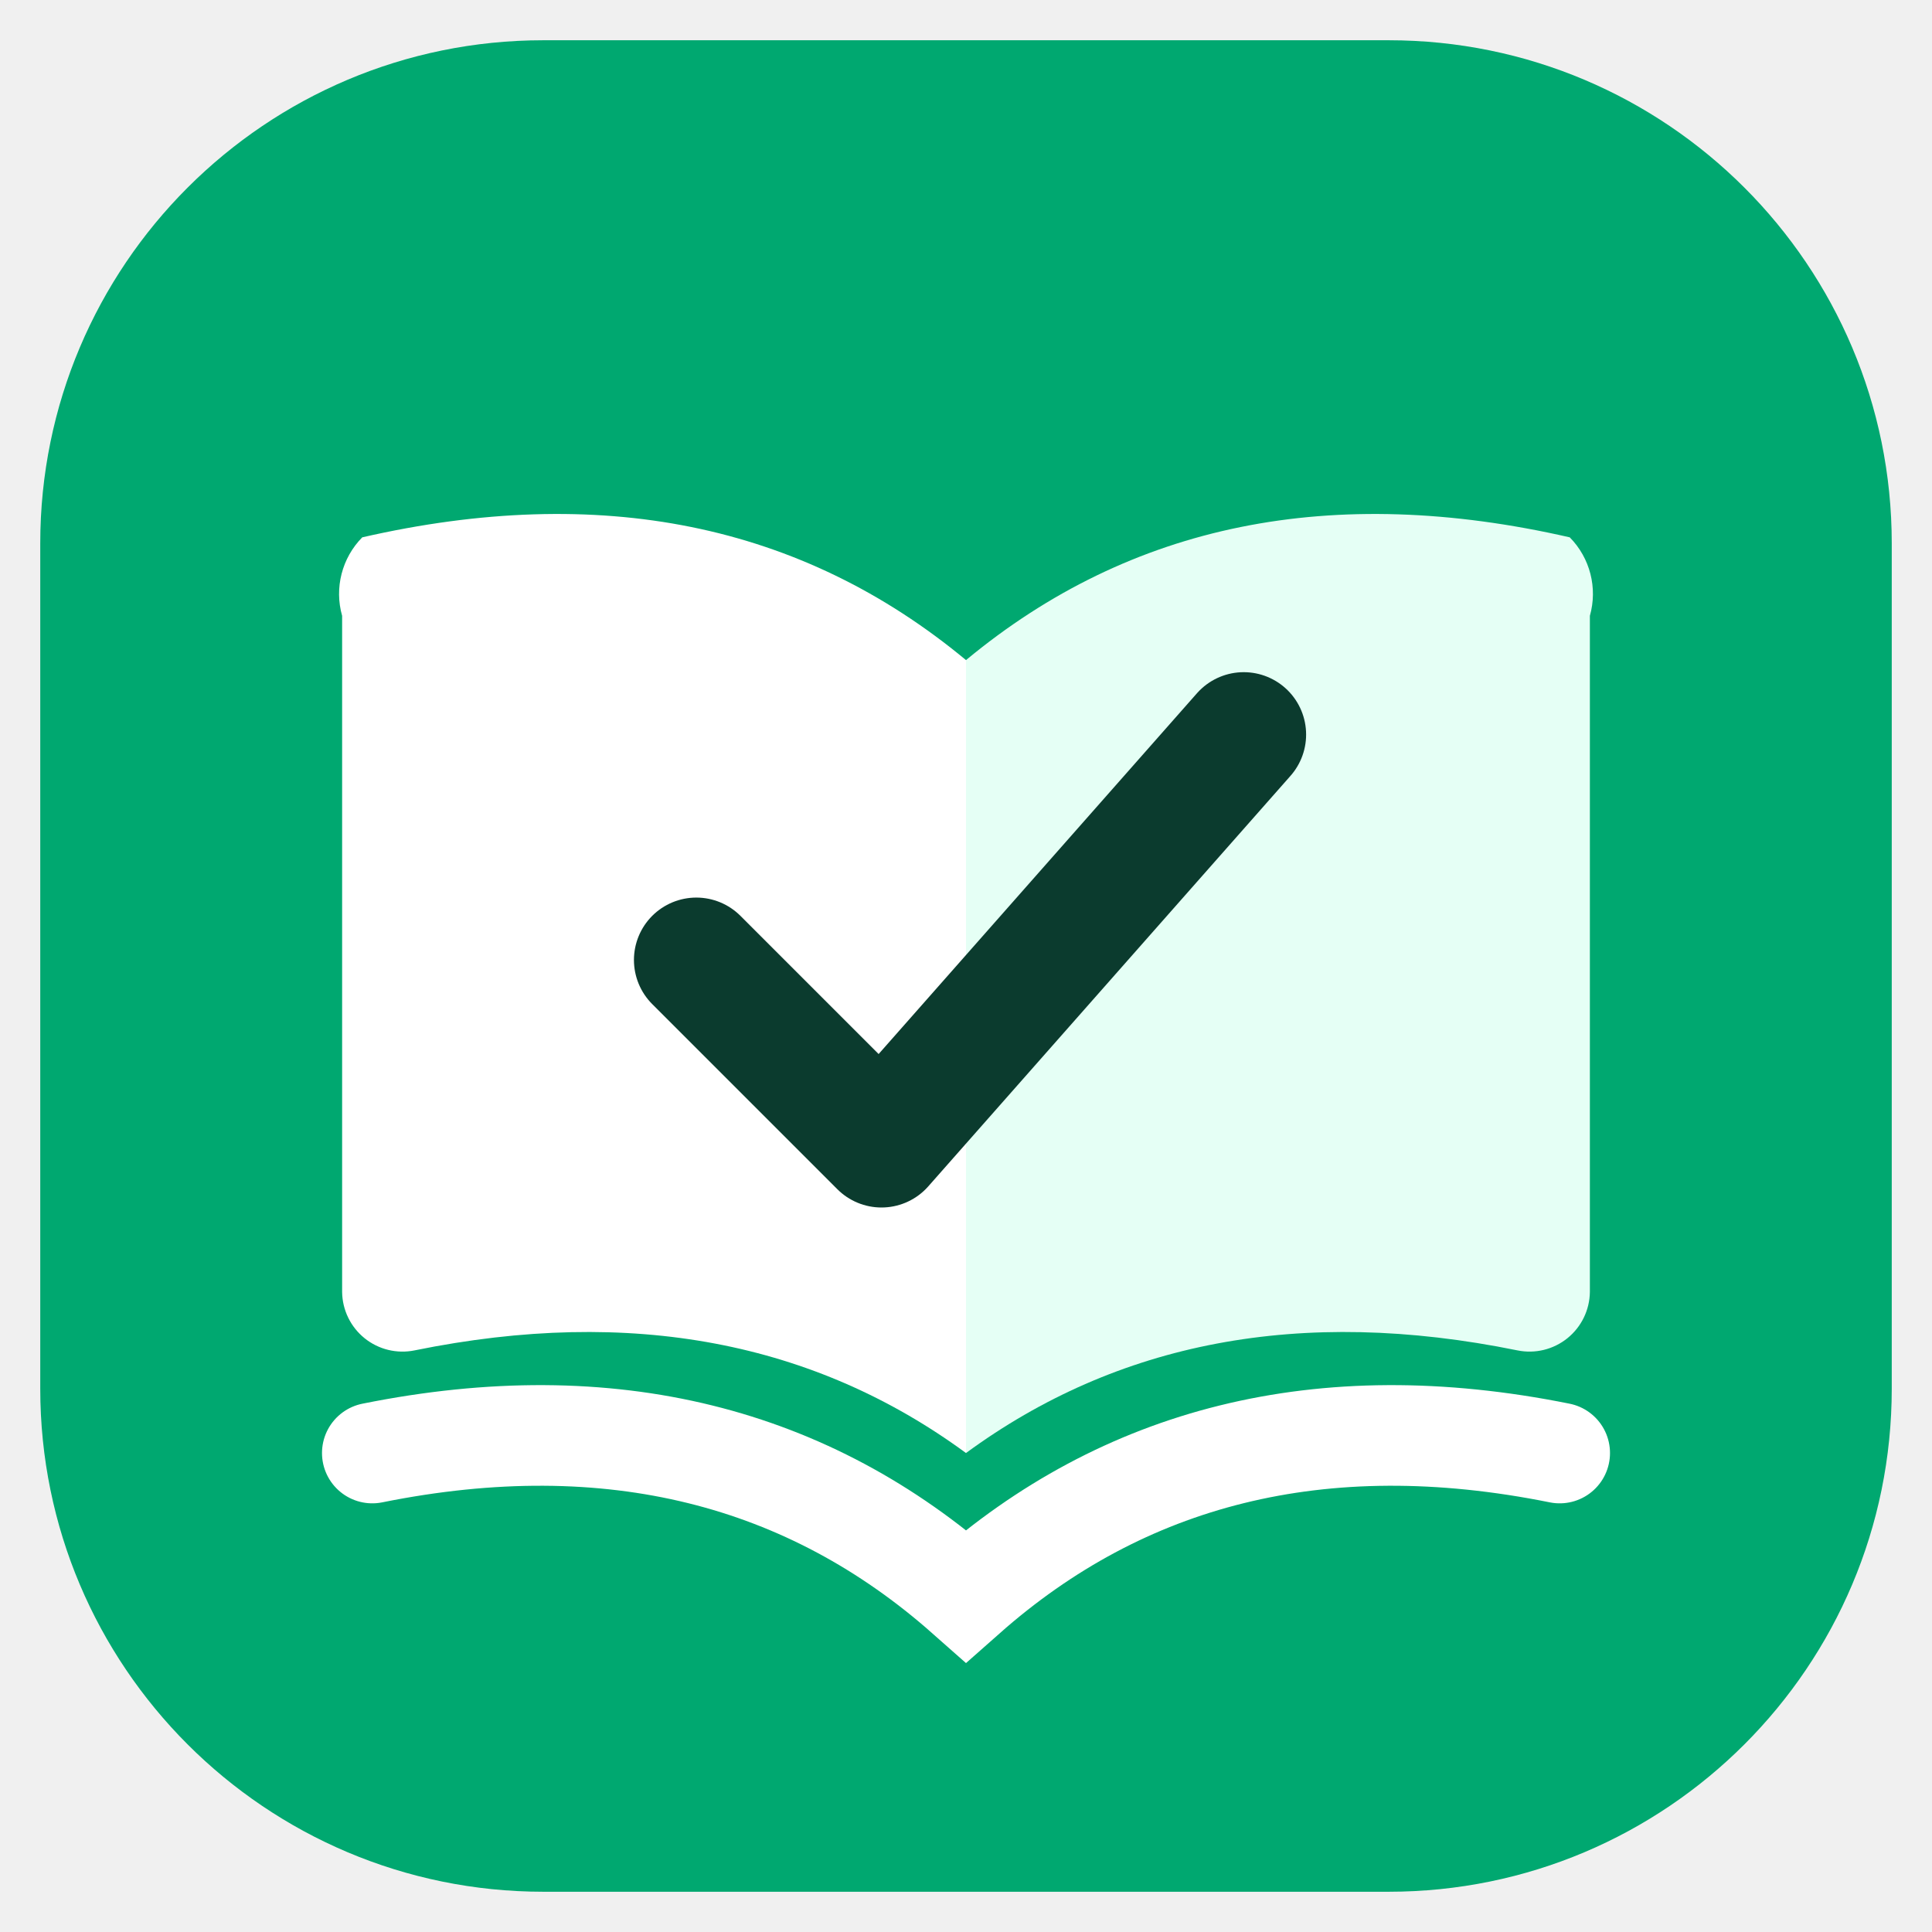
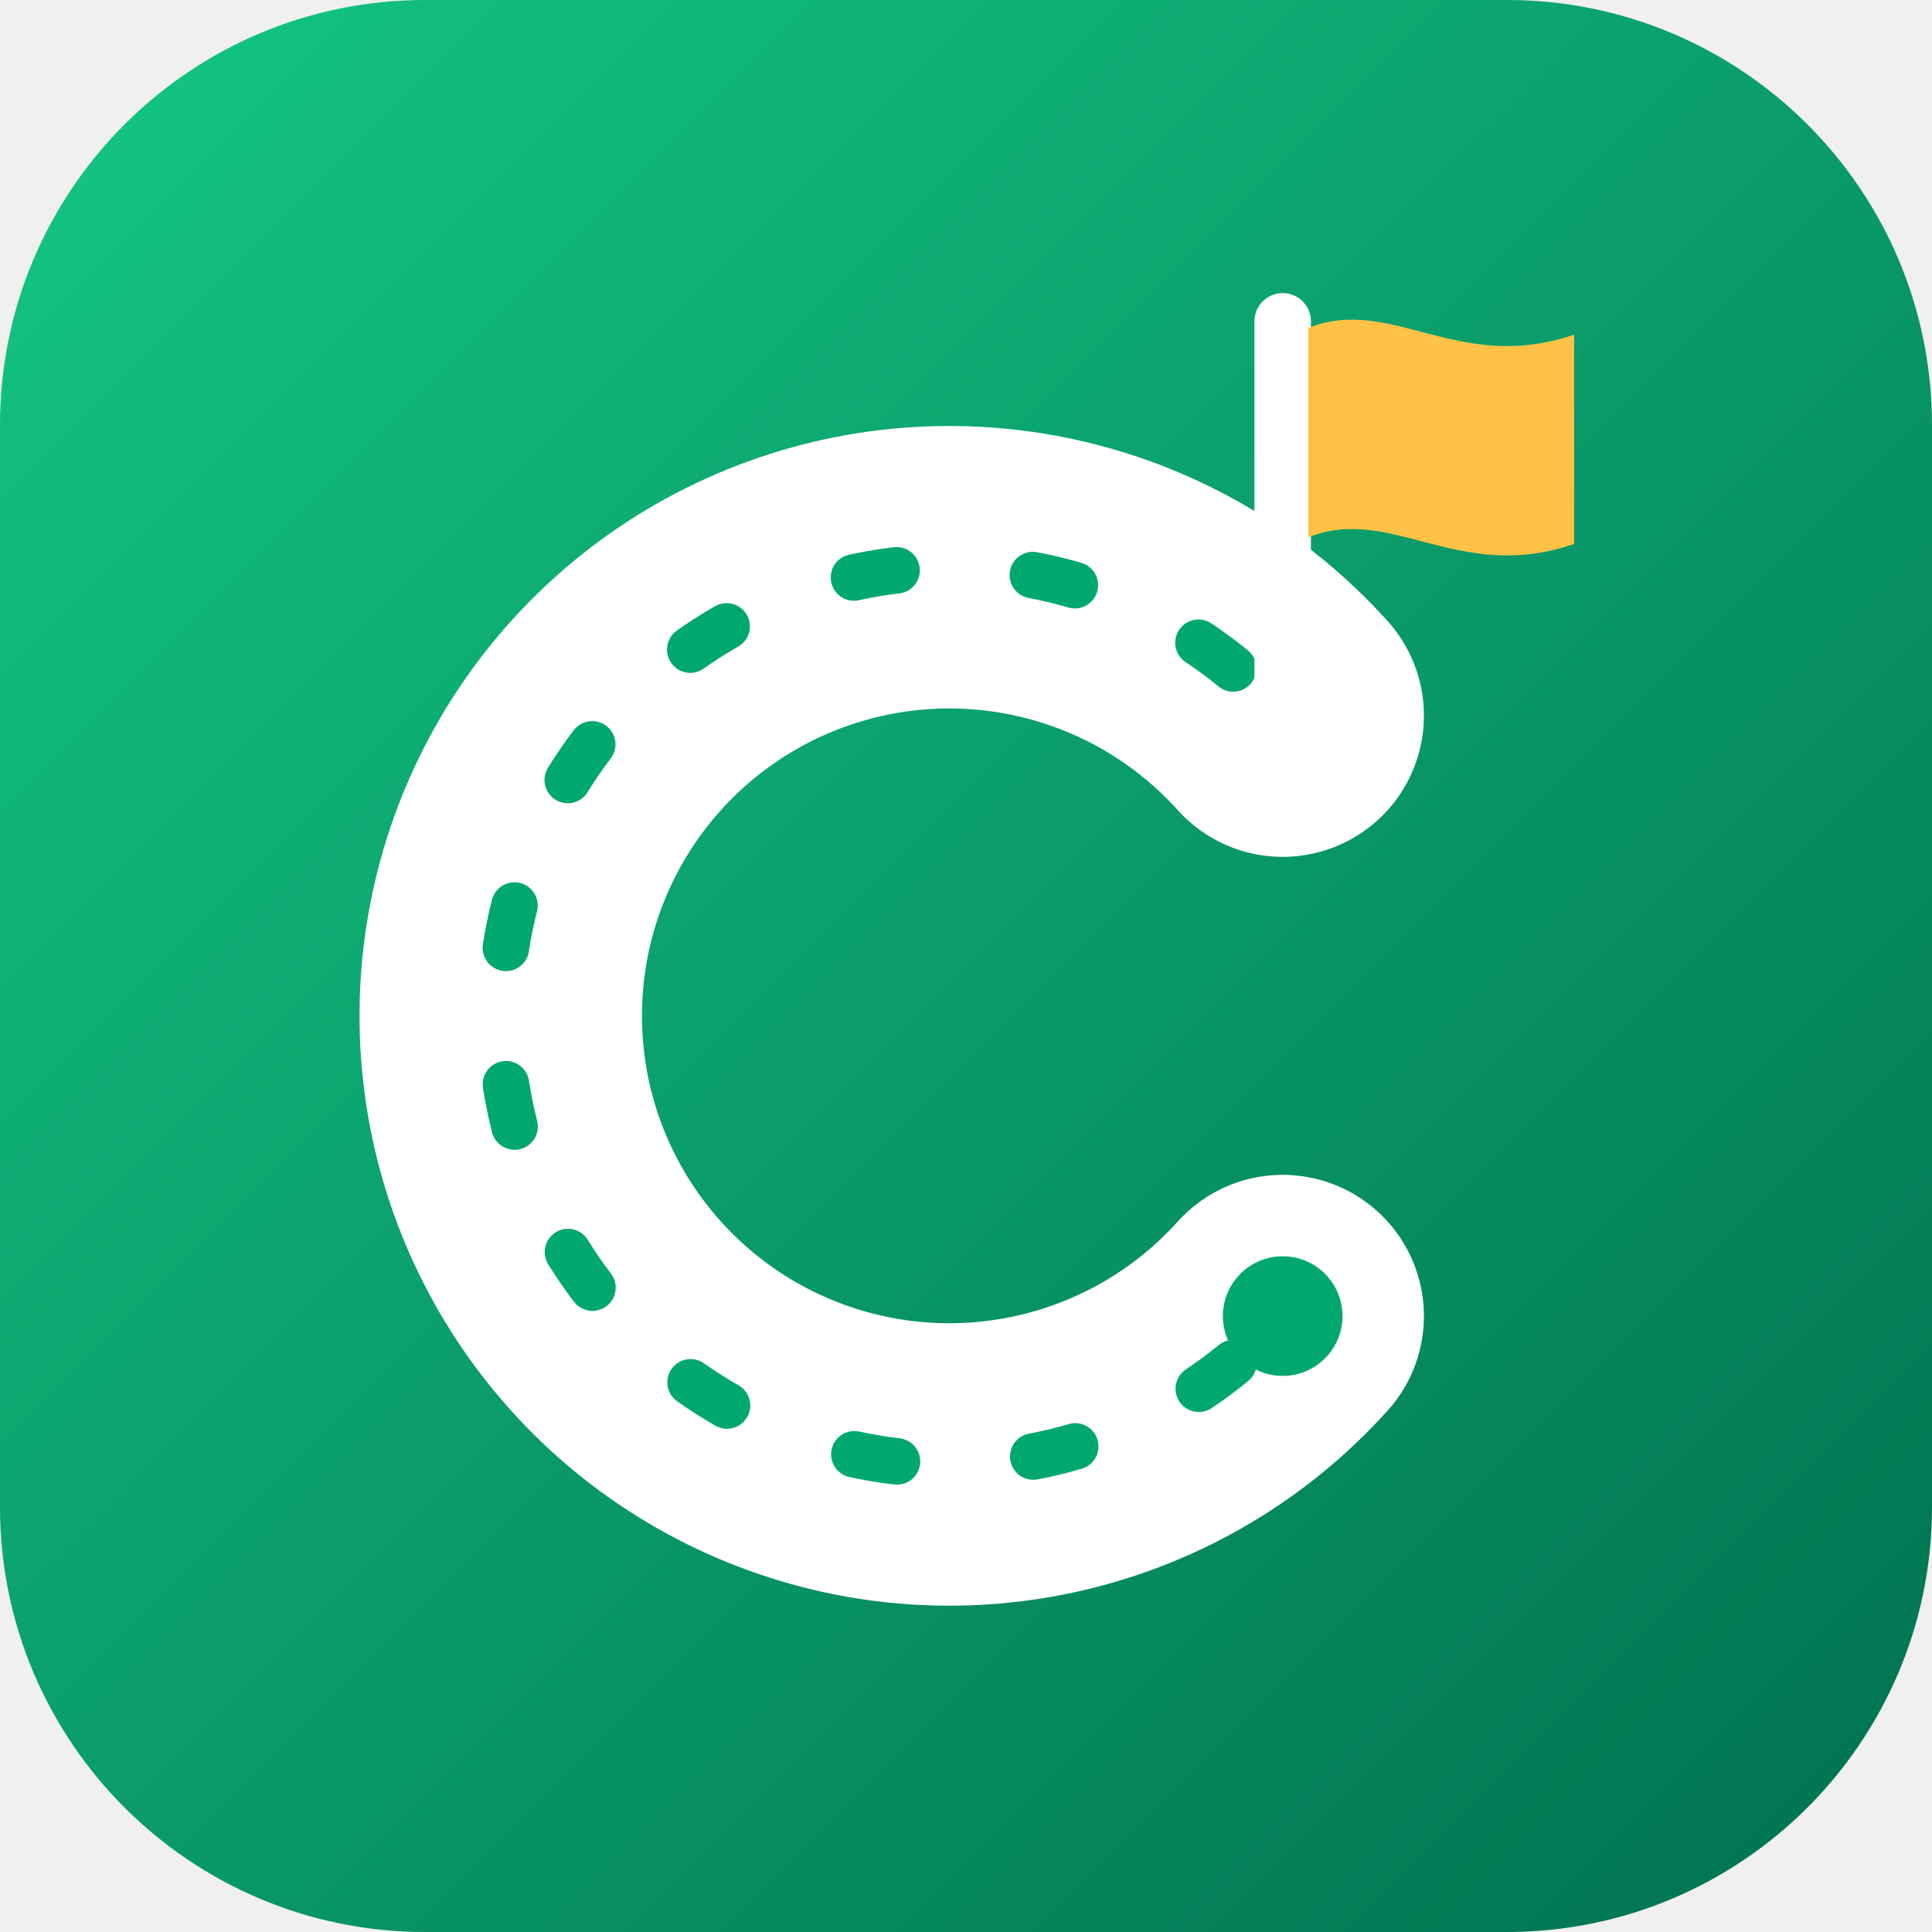
- <svg xmlns="http://www.w3.org/2000/svg" viewBox="0 0 96 96" role="img" aria-labelledby="title description">
-   <rect x="2" y="2" width="92" height="92" rx="25" fill="#00A870" />
-   <path fill="#FFFFFF" d="M18 26.7c11.8-2.7 21.8-.7 30 6.1v39.4c-7.5-5.5-16.6-7.3-27.4-5.1A3 3 0 0 1 17 64.2V30.6a4 4 0 0 1 1-3.9Z" />
-   <path fill="#E5FFF5" d="M78 26.7c-11.8-2.7-21.8-.7-30 6.1v39.4c7.5-5.5 16.6-7.3 27.4-5.1a3 3 0 0 0 3.6-2.9V30.6a4 4 0 0 0-1-3.9Z" />
-   <path d="m34.6 47.7 9.2 9.2 18-20.4" fill="none" stroke="#0B3B2E" stroke-width="6.2" stroke-linecap="round" stroke-linejoin="round" />
-   <path d="M18.5 72.2c11.9-2.4 21.7.2 29.5 7.1 7.8-6.9 17.6-9.5 29.5-7.1" fill="none" stroke="#FFFFFF" stroke-width="5" stroke-linecap="round" />
+ <svg xmlns="http://www.w3.org/2000/svg" width="512" height="512" viewBox="0 0 100 100">
+   <defs>
+     <linearGradient id="calisiyoBg" x1="0" y1="0" x2="1" y2="1">
+       <stop offset="0" stop-color="#14C784" />
+       <stop offset="1" stop-color="#00704F" />
+     </linearGradient>
+   </defs>
+   <rect width="100" height="100" rx="22" fill="url(#calisiyoBg)" />
+   <g transform="translate(50 50) scale(0.86) translate(-49 -50)">
+     <path d="M68.06 34.93 A27 27 0 1 0 68.06 71.07" fill="none" stroke="#FFFFFF" stroke-width="17" stroke-linecap="round" />
+     <path d="M68.06 34.93 A27 27 0 1 0 68.06 71.07" fill="none" stroke="#00A870" stroke-width="2.8" stroke-linecap="round" stroke-dasharray="2.6 8.24" stroke-dashoffset="6.72" />
+     <circle cx="68.06" cy="71.07" r="3.6" fill="#00A870" />
+     <path d="M68.06 36 V11.2" stroke="#FFFFFF" stroke-width="3.4" stroke-linecap="round" />
+     <path d="M69.6 11.6 C74.6 9.6 78.6 14.4 85.6 12 V24.6 C78.6 27 74.6 22.2 69.6 24.2 Z" fill="#FFC247" />
+   </g>
</svg>
